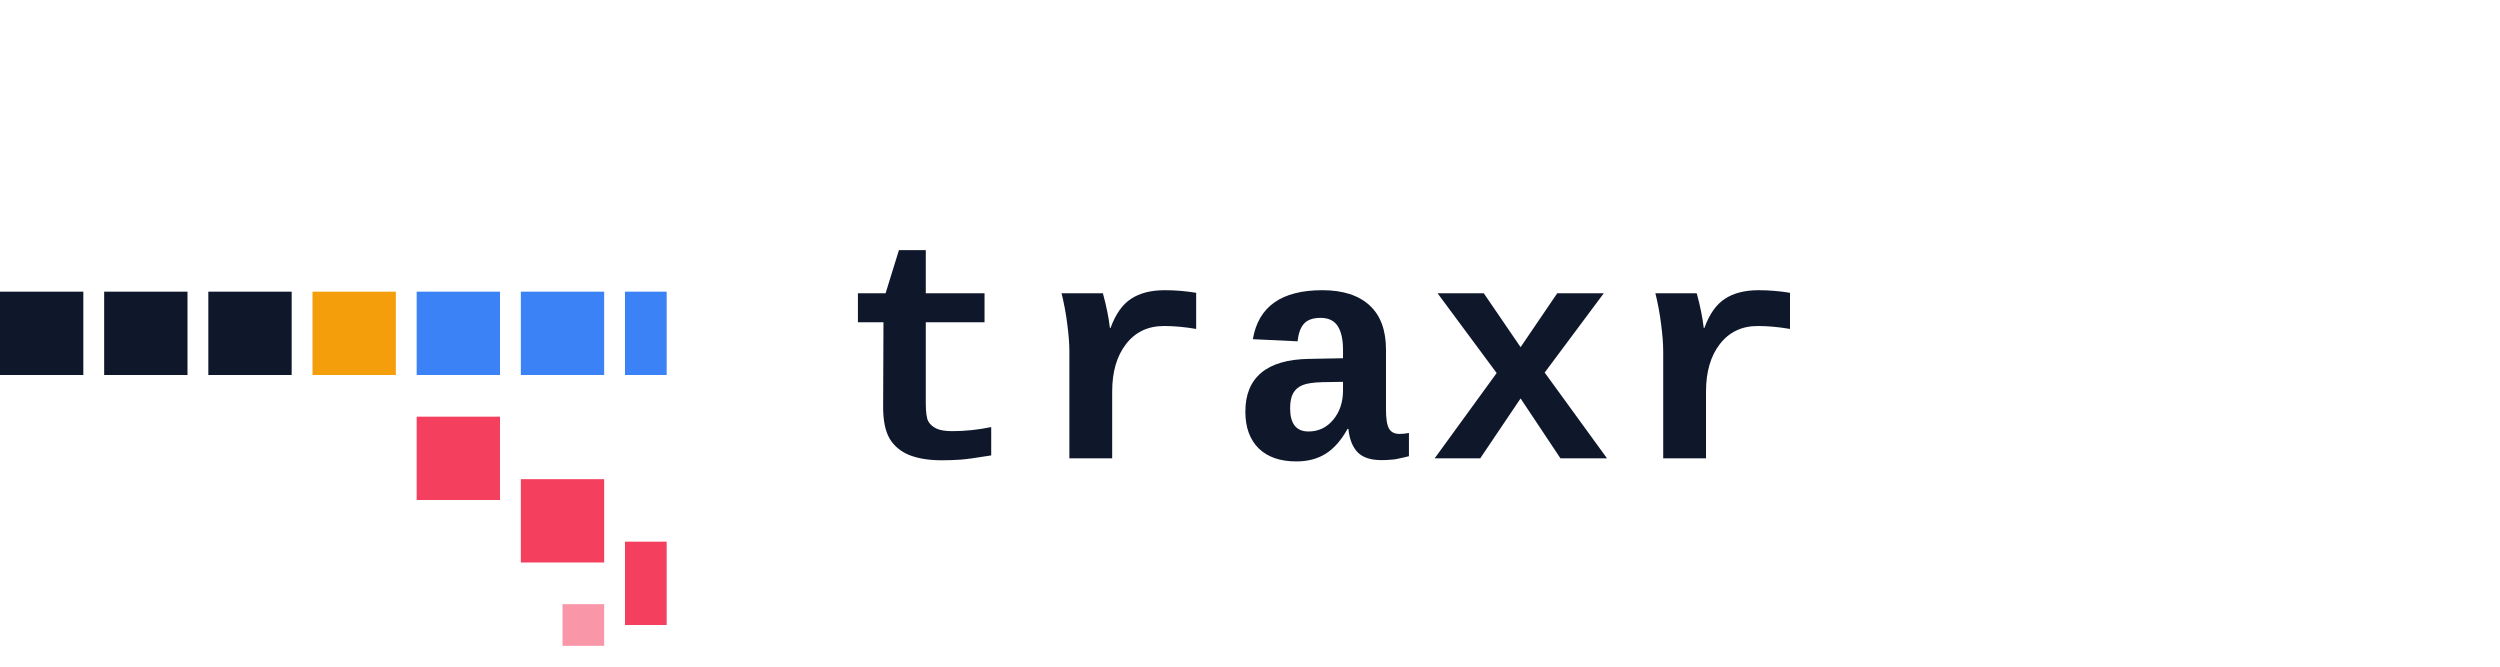
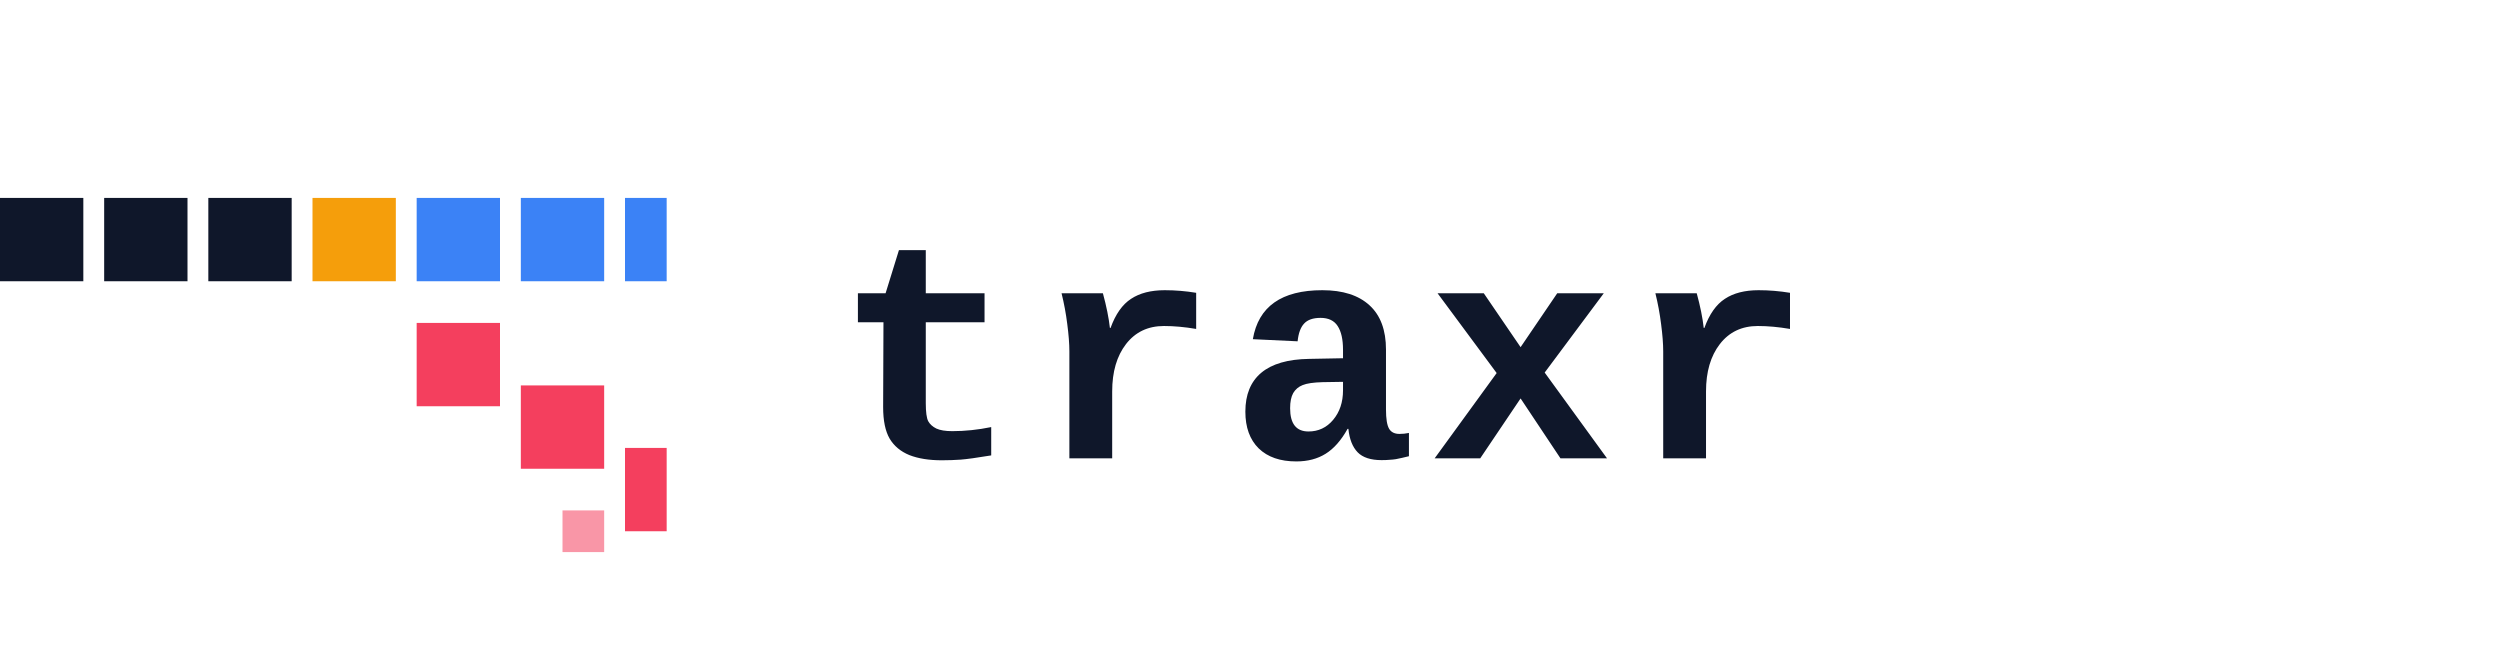
<svg xmlns="http://www.w3.org/2000/svg" viewBox="0 0 240 64" width="240" height="64" role="img" aria-label="traxr">
-   <rect x="0" y="28" width="8" height="8" fill="#0f172a" />
-   <rect x="10" y="28" width="8" height="8" fill="#0f172a" />
-   <rect x="20" y="28" width="8" height="8" fill="#0f172a" />
-   <rect x="30" y="28" width="8" height="8" fill="#f59e0b" />
-   <rect x="40" y="28" width="8" height="8" fill="#3b82f6" />
-   <rect x="50" y="28" width="8" height="8" fill="#3b82f6" />
-   <rect x="60" y="28" width="4" height="8" fill="#3b82f6" />
-   <rect x="40" y="40" width="8" height="8" fill="#f43f5e" />
-   <rect x="50" y="46" width="8" height="8" fill="#f43f5e" />
-   <rect x="60" y="52" width="4" height="8" fill="#f43f5e" />
-   <rect x="54" y="58" width="4" height="4" fill="#f43f5e" opacity="0.55" />
+   <rect x="0" y="19" width="8" height="8" fill="#0f172a" />
+   <rect x="10" y="19" width="8" height="8" fill="#0f172a" />
+   <rect x="20" y="19" width="8" height="8" fill="#0f172a" />
+   <rect x="30" y="19" width="8" height="8" fill="#f59e0b" />
+   <rect x="40" y="19" width="8" height="8" fill="#3b82f6" />
+   <rect x="50" y="19" width="8" height="8" fill="#3b82f6" />
+   <rect x="60" y="19" width="4" height="8" fill="#3b82f6" />
+   <rect x="40" y="31" width="8" height="8" fill="#f43f5e" />
+   <rect x="50" y="37" width="8" height="8" fill="#f43f5e" />
+   <rect x="60" y="43" width="4" height="8" fill="#f43f5e" />
+   <rect x="54" y="49" width="4" height="4" fill="#f43f5e" opacity="0.55" />
  <text x="80" y="44" font-family="ui-monospace, 'SF Mono', SFMono-Regular, Menlo, Consolas, 'Liberation Mono', monospace" font-size="30" font-weight="600" letter-spacing="1" fill="#0f172a">traxr</text>
</svg>
